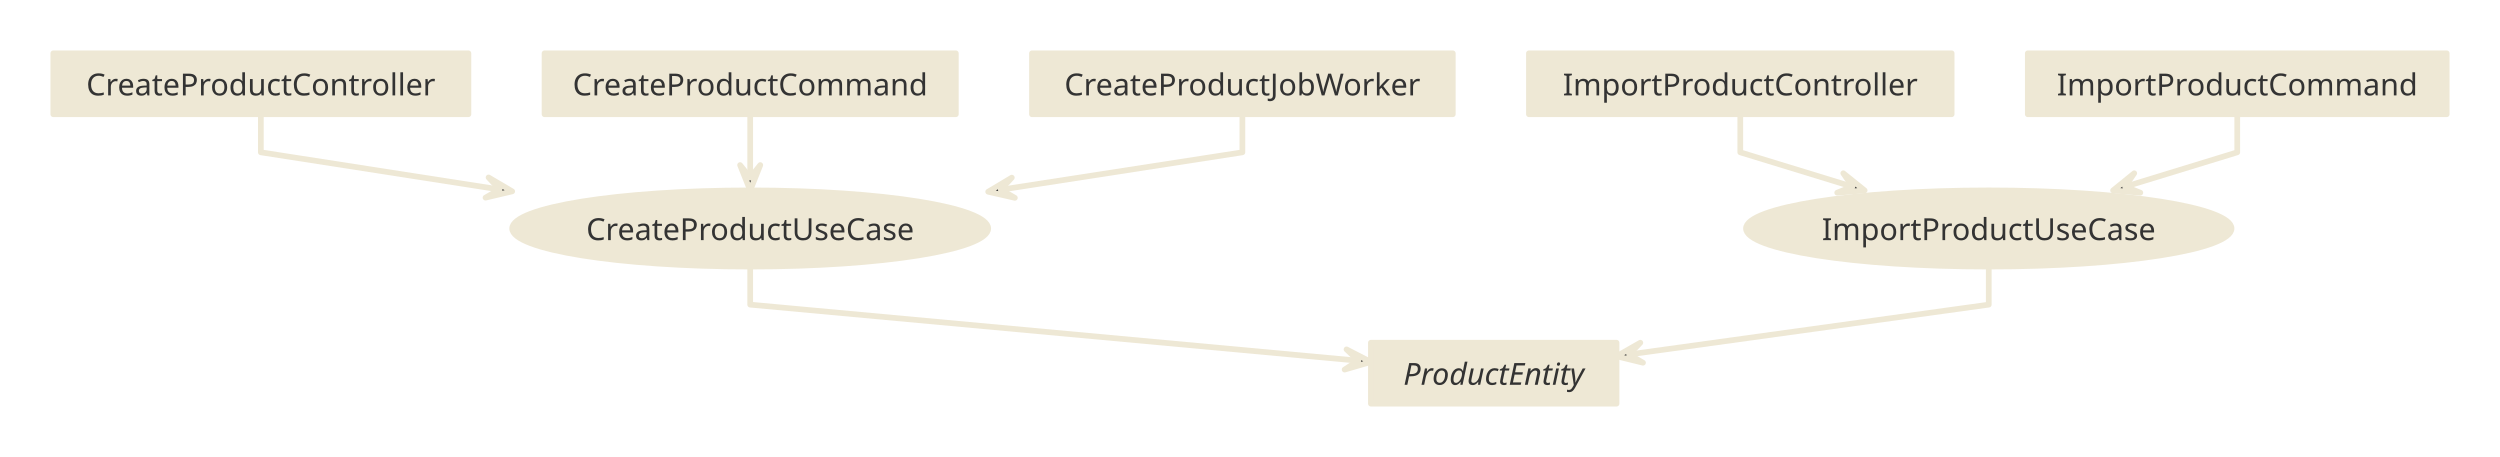
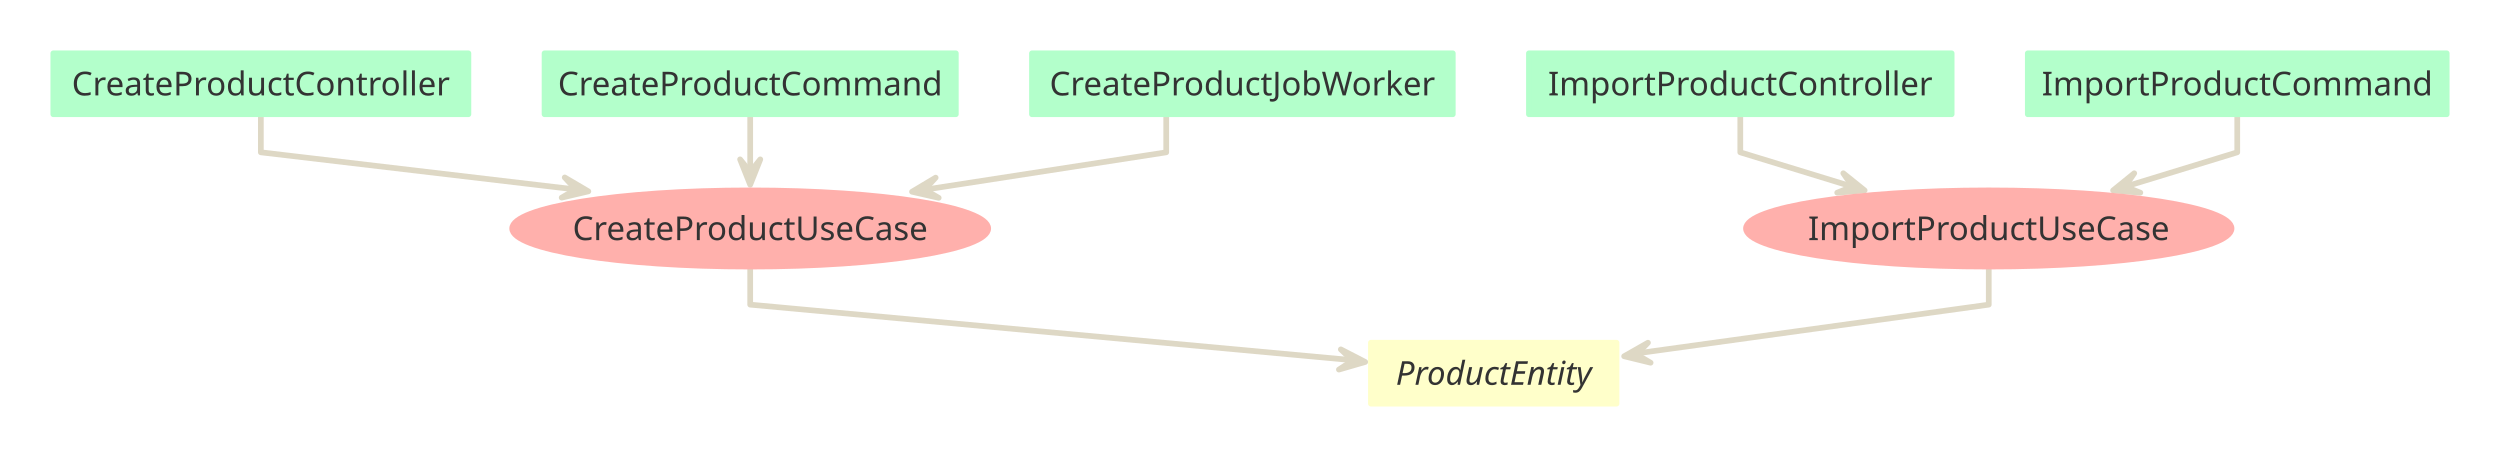
<svg xmlns="http://www.w3.org/2000/svg" version="1.1" baseProfile="full" width="1313.0" height="240.0" viewBox="0 0 1313 240">
-   <g stroke-width="1.0" text-align="left" font="12pt 'PT Sans', Helvetica, Arial, sans-serif" font-size="12pt" font-family="PT Sans, sans-serif" font-weight="bold" font-style="normal">
-     <g font-family="PT Sans, sans-serif" font-size="12pt" font-weight="bold" font-style="normal" stroke-width="3.0" stroke-linejoin="round" stroke-linecap="round" stroke="#eee8d5">
+   <g stroke-width="1.0" text-align="left" font="13pt 'Fira Sans', Helvetica, Arial, sans-serif" font-size="13pt" font-family="Fira Sans, sans-serif" font-weight="bold" font-style="normal">
+     <g font-family="Fira Sans, sans-serif" font-size="13pt" font-weight="bold" font-style="normal" stroke-width="3.0" stroke-linejoin="round" stroke-linecap="round" stroke="#ded8c5">
      <g stroke="transparent" fill="transparent">
        <rect x="0.0" y="0.0" height="240.0" width="1313.0" stroke="none" />
      </g>
      <g transform="translate(8, 8)" fill="#333">
-         <g transform="translate(20, 20)" fill="#333" font-family="PT Sans, sans-serif" font-size="12pt" font-weight="normal" font-style="normal">
-           <path d="M109.0 32.0 L109 52 L234.413 71.519 L234.4 71.5 " fill="none" />
-           <path d="M227.0 75.8 L234.4 71.5 L228.6 65.2 L241.0 72.5 Z" />
-           <path d="M366.0 32.0 L366 52 L366 65.333 L366.0 65.3 " fill="none" />
-           <path d="M360.7 58.7 L366.0 65.3 L371.3 58.7 L366.0 72.0 Z" />
-           <path d="M624.5 32.0 L624.5 52 L497.588 71.638 L497.6 71.6 " fill="none" />
-           <path d="M503.4 65.3 L497.6 71.6 L505.0 75.9 L491.0 72.7 Z" />
+         <g transform="translate(20, 20)" fill="#333" font-family="Fira Sans, sans-serif" font-size="13pt" font-weight="400" font-style="normal">
+           <path d="M109.0 32.0 L109 52 L274.413 71.519 L274.4 71.5 " fill="none" />
+           <path d="M267.0 75.8 L274.4 71.5 L268.6 65.2 L281.0 72.5 Z" fill="#ded8c5" />
+           <path d="M366.0 32.0 L366 52 L366 65.333 L366.0 65.3 " fill="none" class="fragment" data-fragment-index="1" />
+           <path d="M360.7 55.7 L366.0 62.3 L371.3 55.7 L366.0 69.0 Z" fill="#ded8c5" class="fragment" data-fragment-index="1" />
+           <path d="M584.5 32.0 L584.5 52 L457.588 71.638 L457.6 71.6 " fill="none" class="fragment" data-fragment-index="2" />
+           <path d="M463.4 65.3 L457.6 71.6 L465.0 75.9 L451.0 72.7 Z" fill="#ded8c5" class="fragment" data-fragment-index="2" />
          <path d="M366.0 112.0 L366 132 L685.361 161.442 L685.4 161.4 " fill="none" />
-           <path d="M678.2 166.1 L685.4 161.4 L679.2 155.5 L692.0 162.1 Z" />
-           <path d="M886.0 32.0 L886 52 L944.876 70.046 L944.9 70.0 " fill="none" />
-           <path d="M936.9 73.2 L944.9 70.0 L940.1 63.0 L951.3 72.0 Z" />
-           <path d="M1147.0 32.0 L1147 52 L1088.124 70.046 L1088.1 70.0 " fill="none" />
-           <path d="M1092.9 63.0 L1088.1 70.0 L1096.1 73.2 L1081.8 72.0 Z" />
-           <path d="M1016.5 112.0 L1016.5 132 L827.604 158.155 L827.6 158.2 " fill="none" />
-           <path d="M833.5 152.0 L827.6 158.2 L834.9 162.5 L821.0 159.1 Z" />
+           <path d="M675.2 166.1 L682.4 161.4 L676.2 155.5 L689.0 162.1 Z" fill="#ded8c5" />
+           <path d="M886.0 32.0 L886 52 L944.876 70.046 L944.9 70.0 " fill="none" class="fragment" data-fragment-index="3" />
+           <path d="M936.9 73.2 L944.9 70.0 L940.1 63.0 L951.3 72.0 Z" fill="#ded8c5" class="fragment" data-fragment-index="3" />
+           <path d="M1147.0 32.0 L1147 52 L1088.124 70.046 L1088.1 70.0 " fill="none" class="fragment" data-fragment-index="3" />
+           <path d="M1092.9 63.0 L1088.1 70.0 L1096.1 73.2 L1081.8 72.0 Z" fill="#ded8c5" class="fragment" data-fragment-index="3" />
+           <path d="M1016.5 112.0 L1016.5 132 L827.604 158.155 L827.6 158.2 " fill="none" class="fragment" data-fragment-index="3" />
+           <path d="M837.5 152.0 L831.6 158.2 L838.9 162.5 L825.0 159.1 Z" fill="#ded8c5" class="fragment" data-fragment-index="3" />
          <g data-name="ProductEntity">
-             <g fill="#eee8d5" stroke="#eee8d5" data-name="ProductEntity">
+             <g fill="#ffffca" stroke="#ffffca" data-name="ProductEntity">
              <rect x="692.0" y="152.0" height="32.0" width="129.0" data-name="ProductEntity" />
            </g>
-             <g transform="translate(692, 152)" font-family="PT Sans, sans-serif" font-size="12pt" font-weight="normal" font-style="italic" data-name="ProductEntity">
+             <g transform="translate(692, 152)" font-family="Fira Sans, sans-serif" font-size="13pt" font-weight="400" font-style="italic" data-name="ProductEntity">
              <g transform="translate(8, 8)" fill="#333" text-align="center" data-name="ProductEntity">
                <text x="56.5" y="14.1" stroke="none" text-anchor="middle" data-name="ProductEntity">ProductEntity</text>
              </g>
            </g>
          </g>
-           <g data-name="ImportProductUseCase">
-             <g fill="#eee8d5" stroke="#eee8d5" data-name="ImportProductUseCase">
+           <g data-name="ImportProductUseCase" class="fragment" data-fragment-index="3">
+             <g fill="#ffb0ac" stroke="#ffb0ac" data-name="ImportProductUseCase">
              <ellipse cx="1016.5" cy="92.0" rx="127.5" ry="20.0" data-name="ImportProductUseCase" />
            </g>
-             <g transform="translate(914.5, 76)" font-family="PT Sans, sans-serif" font-size="12pt" font-weight="normal" font-style="normal" data-name="ImportProductUseCase">
+             <g transform="translate(914.5, 76)" font-family="Fira Sans, sans-serif" font-size="13pt" font-weight="400" font-style="normal" data-name="ImportProductUseCase">
              <g transform="translate(8, 8)" fill="#333" text-align="center" data-name="ImportProductUseCase">
                <text x="94.0" y="14.1" stroke="none" text-anchor="middle" data-name="ImportProductUseCase">ImportProductUseCase</text>
              </g>
            </g>
          </g>
          <g data-name="CreateProductUseCase">
-             <g fill="#eee8d5" stroke="#eee8d5" data-name="CreateProductUseCase">
+             <g fill="#ffb0ac" stroke="#ffb0ac" data-name="CreateProductUseCase">
              <ellipse cx="366.0" cy="92.0" rx="125.0" ry="20.0" data-name="CreateProductUseCase" />
            </g>
-             <g transform="translate(266, 76)" font-family="PT Sans, sans-serif" font-size="12pt" font-weight="normal" font-style="normal" data-name="CreateProductUseCase">
+             <g transform="translate(266, 76)" font-family="Fira Sans, sans-serif" font-size="13pt" font-weight="400" font-style="normal" data-name="CreateProductUseCase">
              <g transform="translate(8, 8)" fill="#333" text-align="center" data-name="CreateProductUseCase">
                <text x="92.0" y="14.1" stroke="none" text-anchor="middle" data-name="CreateProductUseCase">CreateProductUseCase</text>
              </g>
            </g>
          </g>
          <g data-name="CreateProductController">
-             <g fill="#eee8d5" stroke="#eee8d5" data-name="CreateProductController">
+             <g fill="#b3ffcb" stroke="#b3ffcb" data-name="CreateProductController">
              <rect x="0.0" y="0.0" height="32.0" width="218.0" data-name="CreateProductController" />
            </g>
-             <g transform="translate(0, 0)" font-family="PT Sans, sans-serif" font-size="12pt" font-weight="normal" font-style="normal" data-name="CreateProductController">
+             <g transform="translate(0, 0)" font-family="Fira Sans, sans-serif" font-size="13pt" font-weight="400" font-style="normal" data-name="CreateProductController">
              <g transform="translate(8, 8)" fill="#333" text-align="center" data-name="CreateProductController">
                <text x="101.0" y="14.1" stroke="none" text-anchor="middle" data-name="CreateProductController">CreateProductController</text>
              </g>
            </g>
          </g>
-           <g data-name="CreateProductCommand">
-             <g fill="#eee8d5" stroke="#eee8d5" data-name="CreateProductCommand">
+           <g data-name="CreateProductCommand" class="fragment" data-fragment-index="1">
+             <g fill="#b3ffcb" stroke="#b3ffcb" data-name="CreateProductCommand">
              <rect x="258.0" y="0.0" height="32.0" width="216.0" data-name="CreateProductCommand" />
            </g>
-             <g transform="translate(258, 0)" font-family="PT Sans, sans-serif" font-size="12pt" font-weight="normal" font-style="normal" data-name="CreateProductCommand">
+             <g transform="translate(258, 0)" font-family="Fira Sans, sans-serif" font-size="13pt" font-weight="400" font-style="normal" data-name="CreateProductCommand">
              <g transform="translate(8, 8)" fill="#333" text-align="center" data-name="CreateProductCommand">
                <text x="100.0" y="14.1" stroke="none" text-anchor="middle" data-name="CreateProductCommand">CreateProductCommand</text>
              </g>
            </g>
          </g>
-           <g data-name="CreateProductJobWorker">
-             <g fill="#eee8d5" stroke="#eee8d5" data-name="CreateProductJobWorker">
+           <g data-name="CreateProductJobWorker" class="fragment" data-fragment-index="2">
+             <g fill="#b3ffcb" stroke="#b3ffcb" data-name="CreateProductJobWorker">
              <rect x="514.0" y="0.0" height="32.0" width="221.0" data-name="CreateProductJobWorker" />
            </g>
-             <g transform="translate(514, 0)" font-family="PT Sans, sans-serif" font-size="12pt" font-weight="normal" font-style="normal" data-name="CreateProductJobWorker">
+             <g transform="translate(514, 0)" font-family="Fira Sans, sans-serif" font-size="13pt" font-weight="400" font-style="normal" data-name="CreateProductJobWorker">
              <g transform="translate(8, 8)" fill="#333" text-align="center" data-name="CreateProductJobWorker">
                <text x="102.5" y="14.1" stroke="none" text-anchor="middle" data-name="CreateProductJobWorker">CreateProductJobWorker</text>
              </g>
            </g>
          </g>
-           <g data-name="ImportProductController">
-             <g fill="#eee8d5" stroke="#eee8d5" data-name="ImportProductController">
+           <g data-name="ImportProductController" class="fragment" data-fragment-index="3">
+             <g fill="#b3ffcb" stroke="#b3ffcb" data-name="ImportProductController">
              <rect x="775.0" y="0.0" height="32.0" width="222.0" data-name="ImportProductController" />
            </g>
-             <g transform="translate(775, 0)" font-family="PT Sans, sans-serif" font-size="12pt" font-weight="normal" font-style="normal" data-name="ImportProductController">
+             <g transform="translate(775, 0)" font-family="Fira Sans, sans-serif" font-size="13pt" font-weight="400" font-style="normal" data-name="ImportProductController">
              <g transform="translate(8, 8)" fill="#333" text-align="center" data-name="ImportProductController">
                <text x="103.0" y="14.1" stroke="none" text-anchor="middle" data-name="ImportProductController">ImportProductController</text>
              </g>
            </g>
          </g>
-           <g data-name="ImportProductCommand">
-             <g fill="#eee8d5" stroke="#eee8d5" data-name="ImportProductCommand">
+           <g data-name="ImportProductCommand" class="fragment" data-fragment-index="3">
+             <g fill="#b3ffcb" stroke="#b3ffcb" data-name="ImportProductCommand">
              <rect x="1037.0" y="0.0" height="32.0" width="220.0" data-name="ImportProductCommand" />
            </g>
-             <g transform="translate(1037, 0)" font-family="PT Sans, sans-serif" font-size="12pt" font-weight="normal" font-style="normal" data-name="ImportProductCommand">
+             <g transform="translate(1037, 0)" font-family="Fira Sans, sans-serif" font-size="13pt" font-weight="400" font-style="normal" data-name="ImportProductCommand">
              <g transform="translate(8, 8)" fill="#333" text-align="center" data-name="ImportProductCommand">
                <text x="102.0" y="14.1" stroke="none" text-anchor="middle" data-name="ImportProductCommand">ImportProductCommand</text>
              </g>
            </g>
          </g>
        </g>
      </g>
    </g>
  </g>
</svg>
